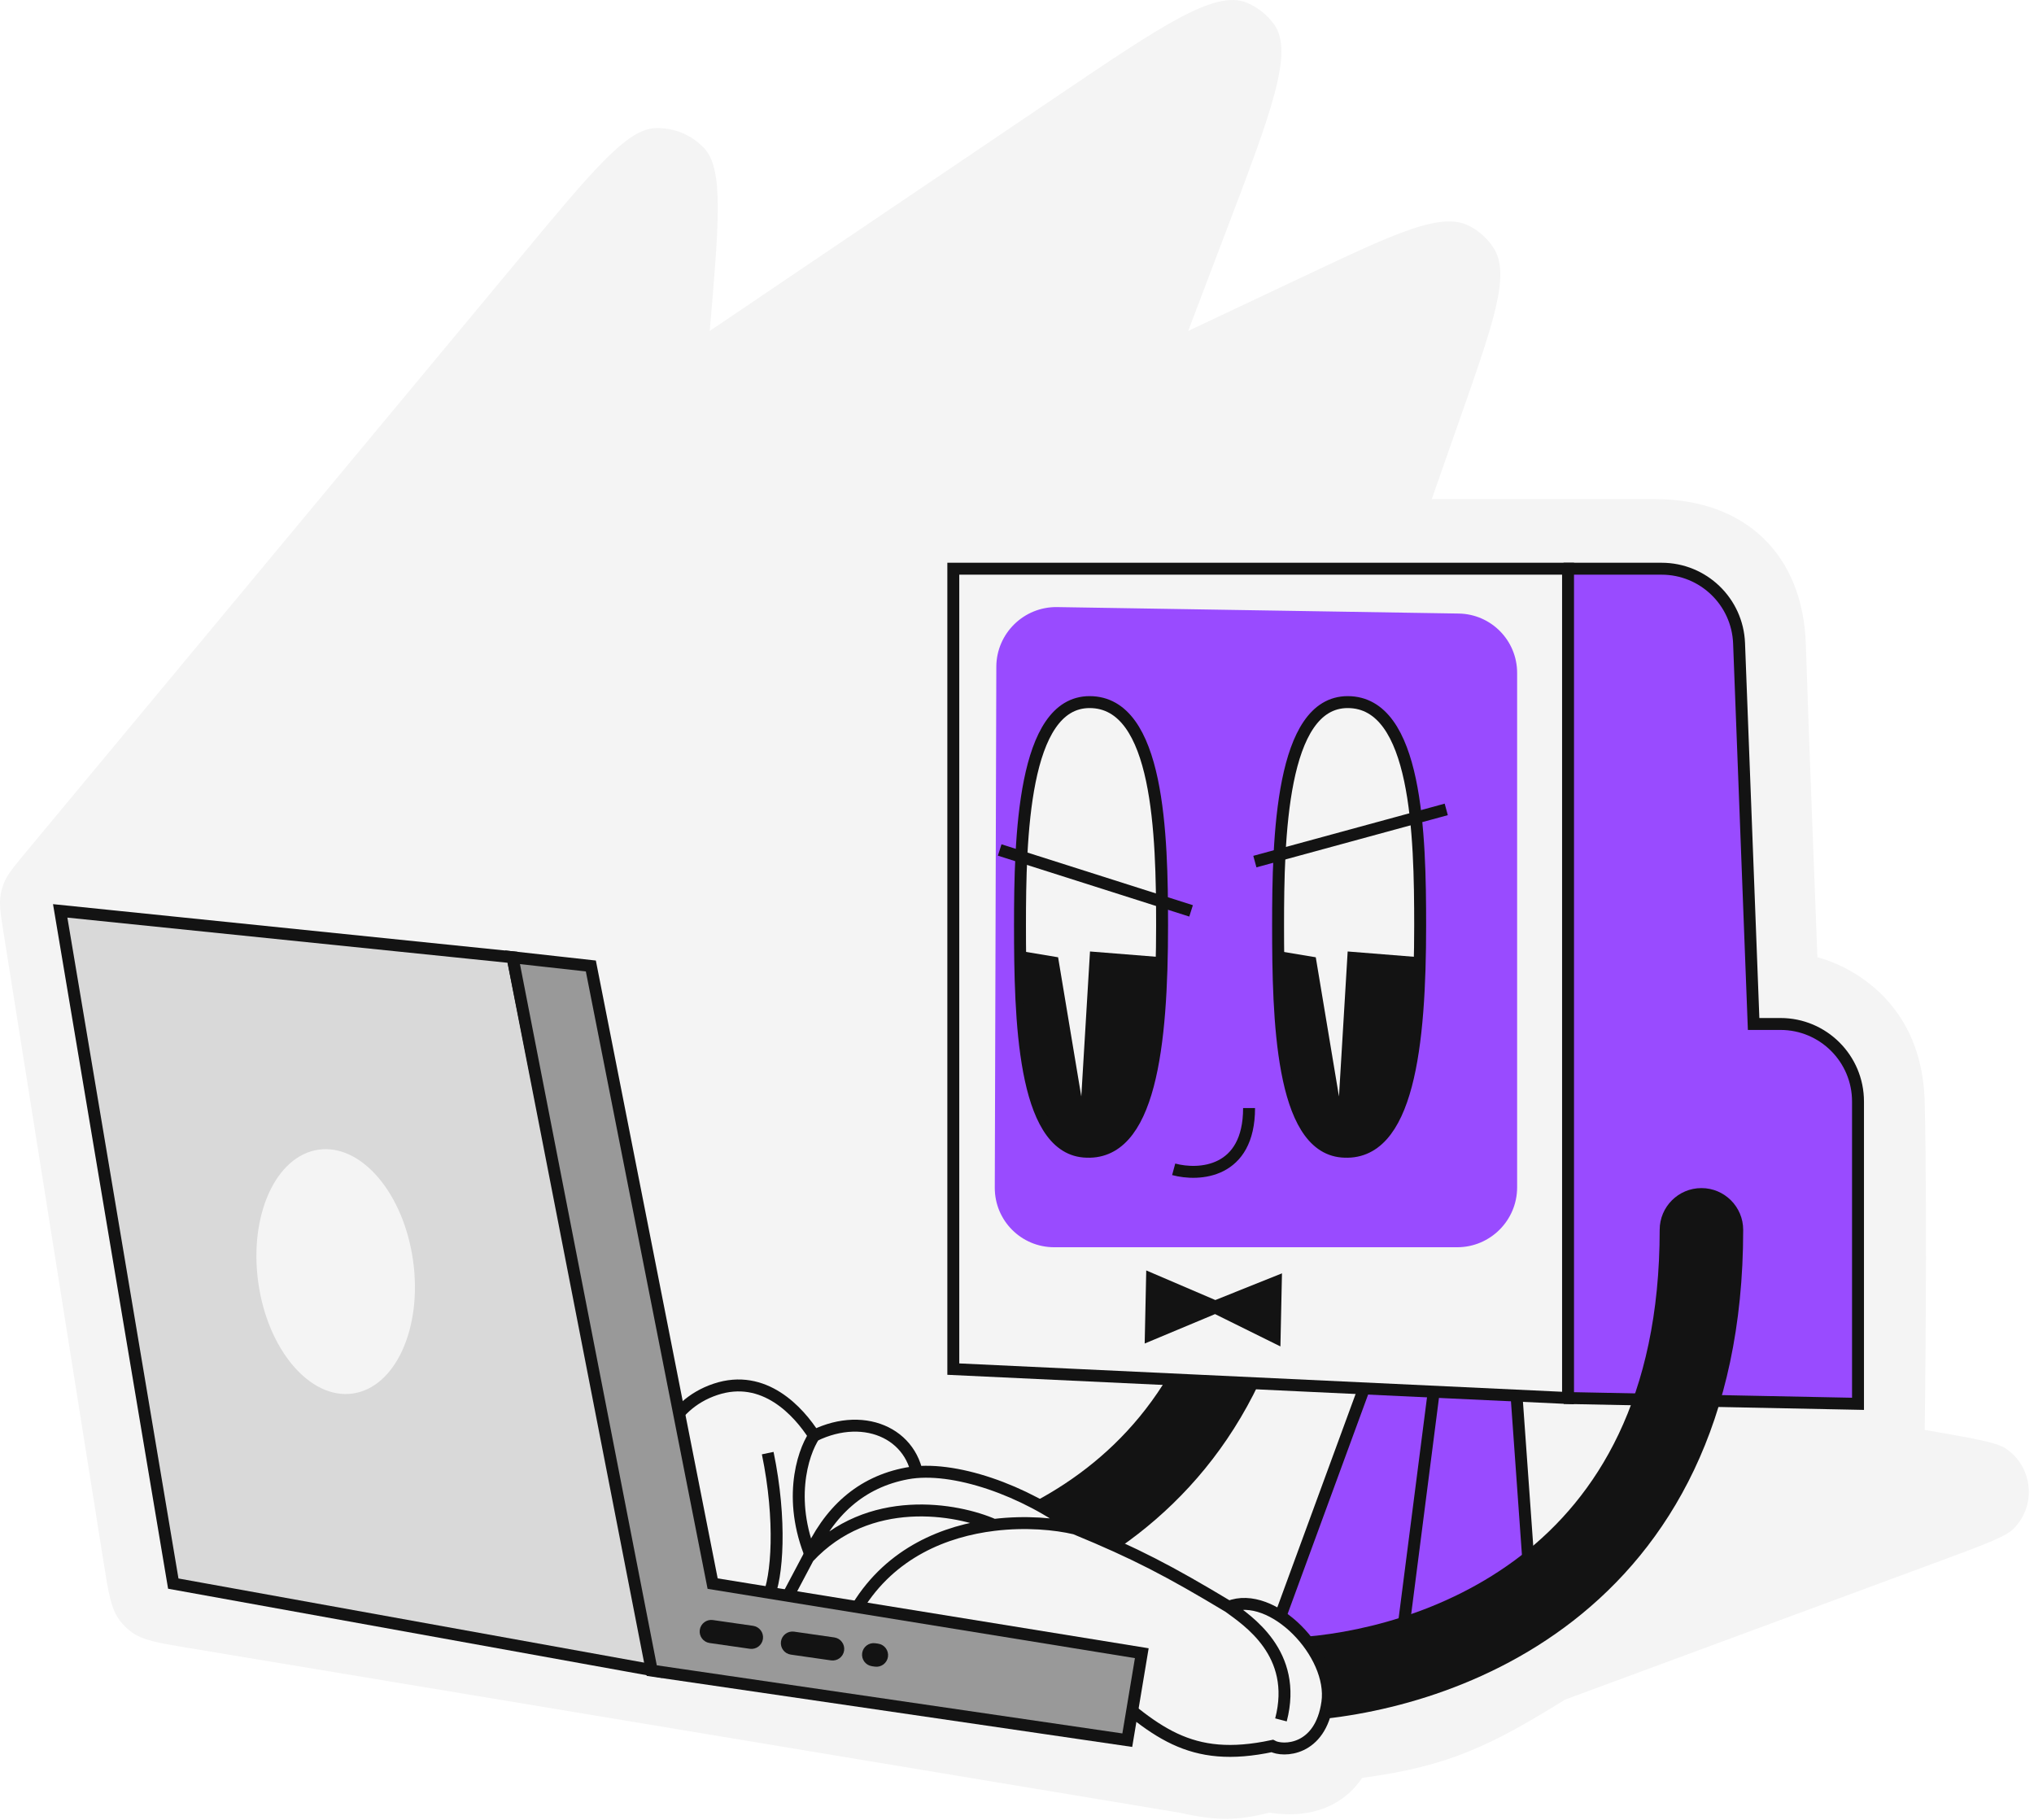
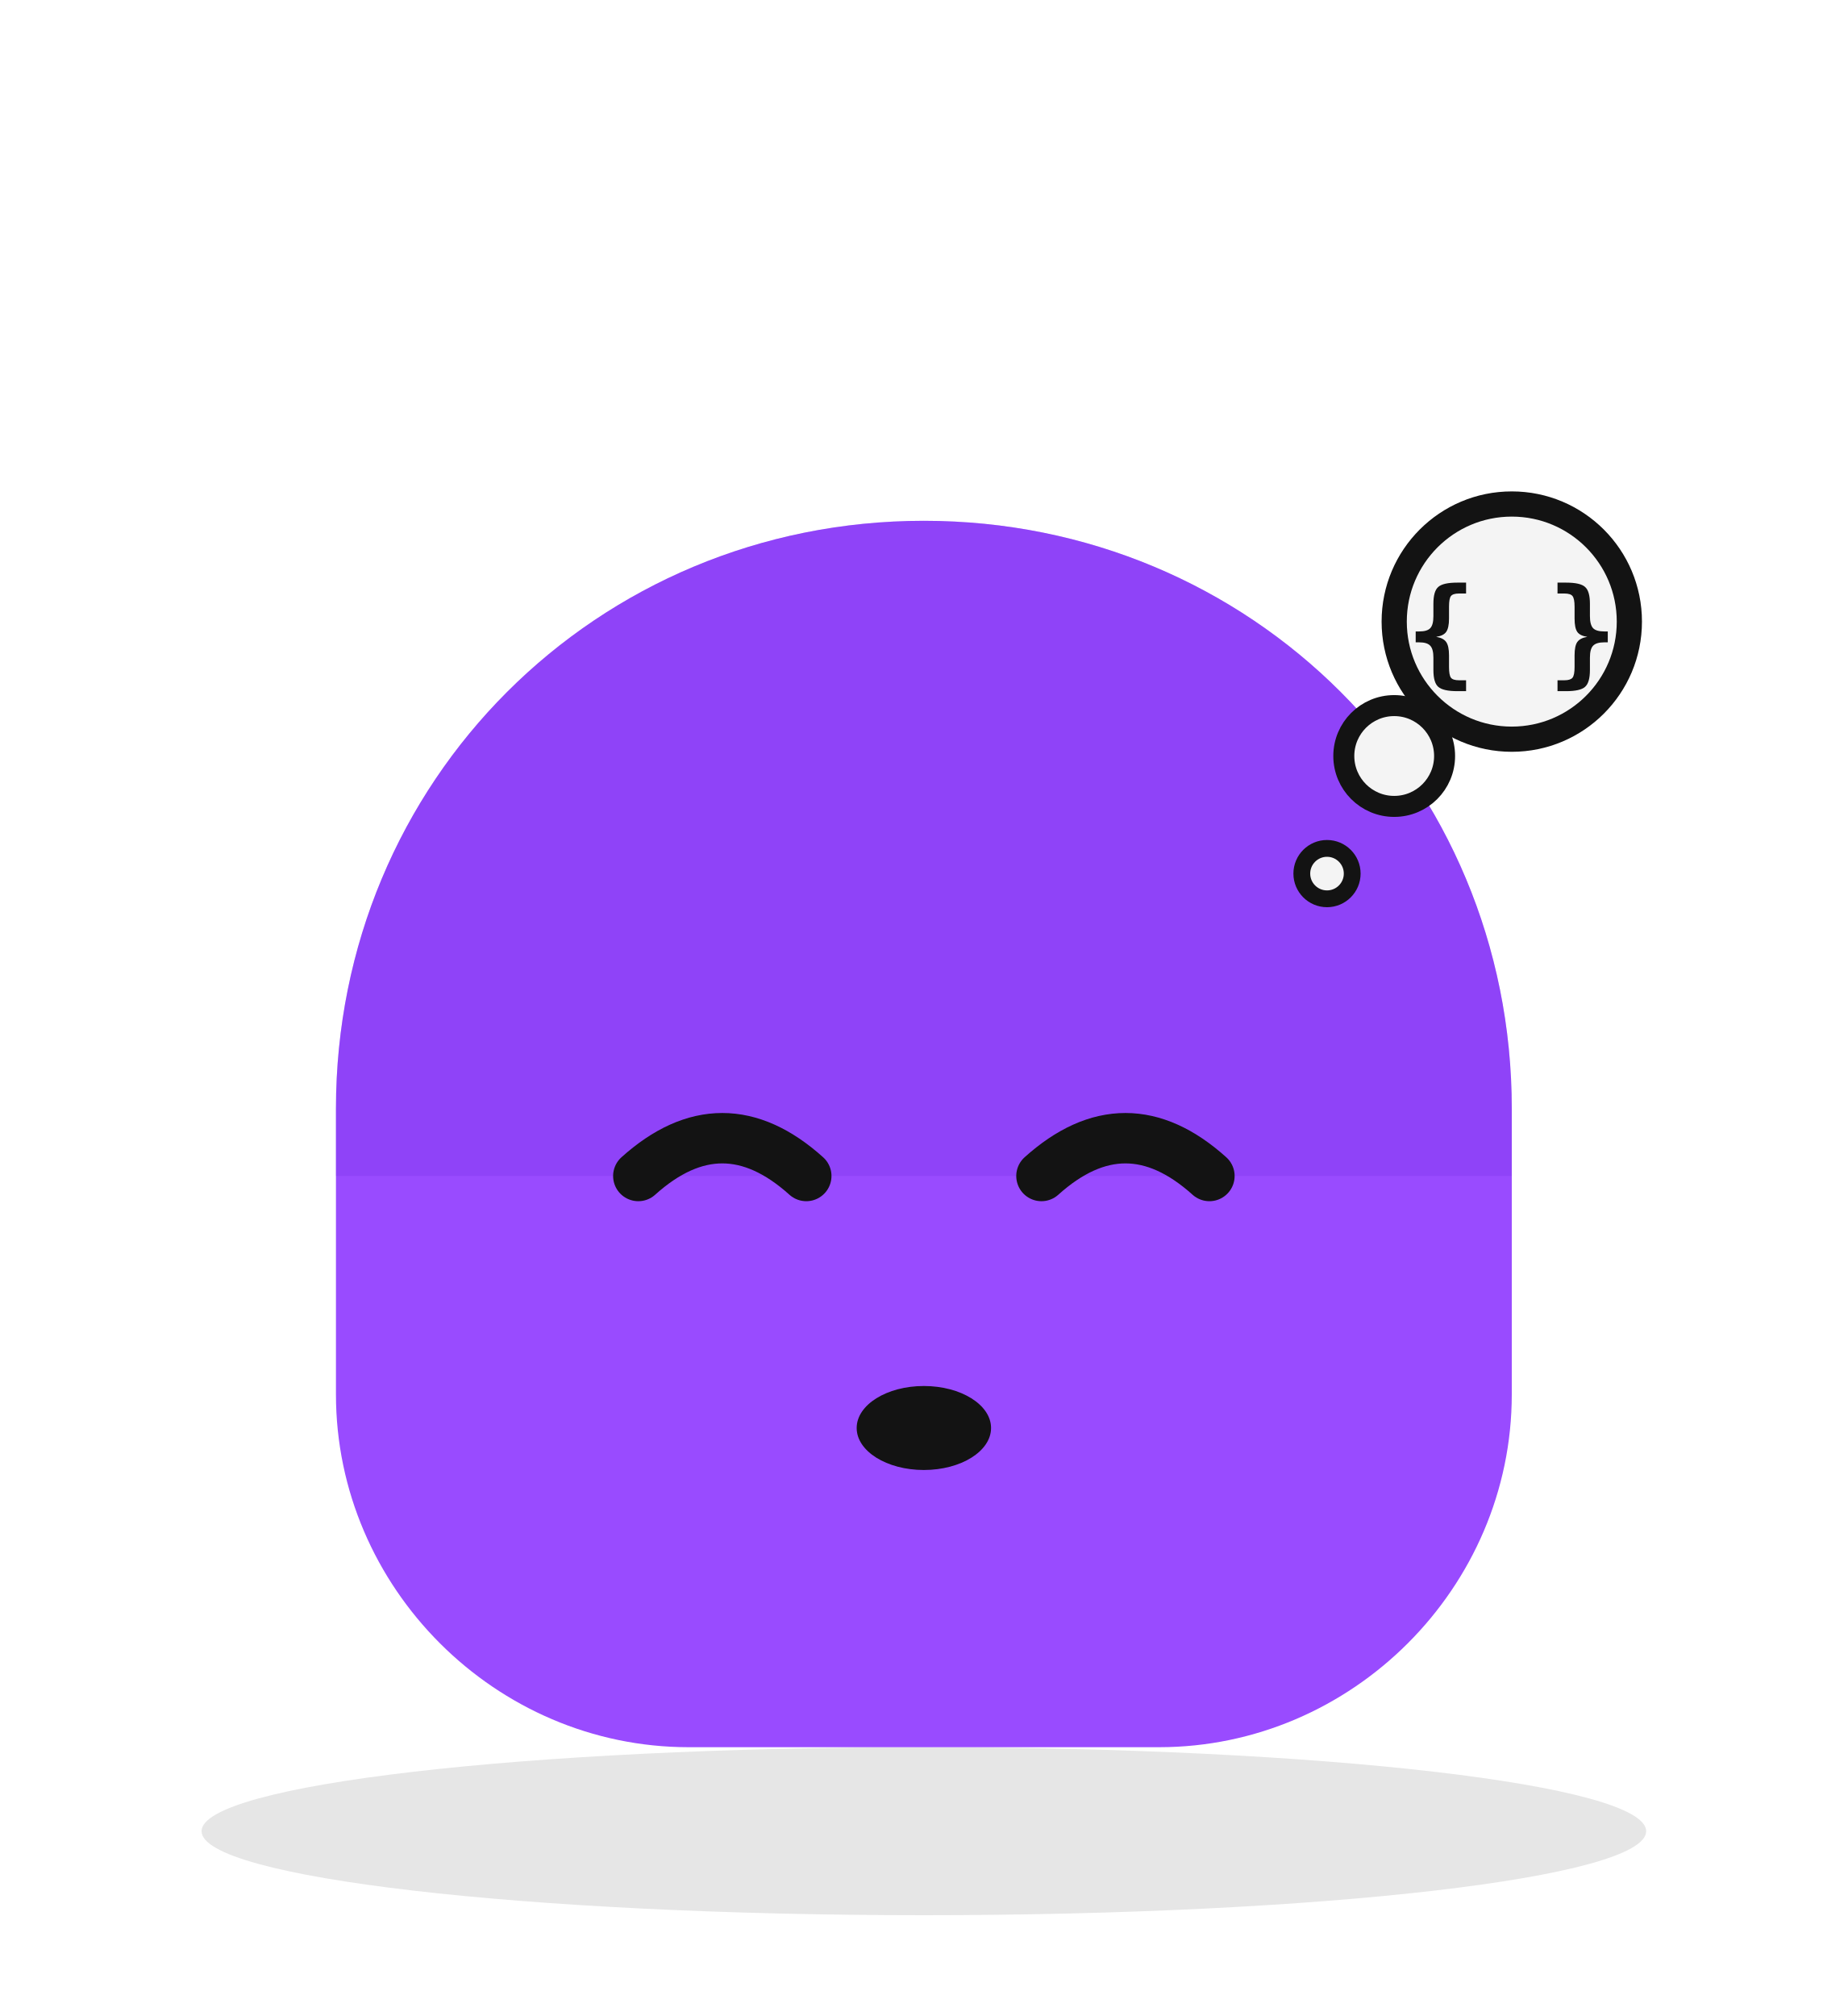
- <svg xmlns="http://www.w3.org/2000/svg" width="341" height="305" viewBox="0 0 341 305" fill="none">
-   <path d="M87.668 42.621L4.41 142.79C2.251 145.387 1.172 146.686 0.596 148.209C0.381 148.777 0.22 149.364 0.115 149.962C-0.168 151.566 0.097 153.233 0.627 156.569L17.371 261.933C18.195 267.12 18.608 269.713 20.059 271.644C20.594 272.357 21.225 272.992 21.934 273.533C23.854 274.998 26.445 275.428 31.626 276.289L197.74 303.9C204.466 305.402 207.625 305.151 212.81 303.9C220.169 305.045 225.449 302.441 228.366 298.066C243.192 296.093 250.258 292.429 262.396 284.94L324.715 261.903C332.334 259.086 336.143 257.678 337.468 256.396C341.48 252.509 340.874 245.909 336.219 242.819C334.683 241.8 330.681 241.11 322.677 239.73C322.677 239.73 323.163 205.214 322.677 184.796C322.19 164.379 304.689 160.49 304.689 160.49C304.689 160.49 303.231 123.057 302.745 107.987C302.259 92.917 292.536 83.68 277.466 83.68H240.033L244.922 69.729C250.479 53.871 253.258 45.943 250.373 41.529C249.359 39.979 247.96 38.718 246.313 37.871C241.624 35.459 234.026 39.045 218.83 46.218L199.198 55.484L205.556 38.752C213.154 18.757 216.953 8.759 213.602 4.093C212.438 2.472 210.843 1.209 208.999 0.447C203.688 -1.747 194.826 4.241 177.103 16.216L118.986 55.484C120.544 37.404 121.324 28.364 118.096 24.89C115.964 22.596 112.934 21.351 109.805 21.485C105.067 21.687 99.267 28.665 87.668 42.621Z" fill="#F4F4F4" />
-   <path d="M278.565 95.347H262.882L240.52 171.671L262.882 234.382L311.495 235.354V184.671C311.495 177.491 305.675 171.671 298.495 171.671H293.994L291.555 107.851C291.289 100.869 285.552 95.347 278.565 95.347Z" fill="#994BFF" stroke="#131313" stroke-width="2" />
-   <path d="M243.41 232.725V278.634L211.349 279.988L229.966 229.257L243.41 232.725Z" fill="#994BFF" stroke="#131313" stroke-width="2" />
-   <path d="M254.158 232.74L256.969 272.083L234.423 279.599L240.882 229.314L254.158 232.74Z" fill="#994BFF" stroke="#131313" stroke-width="2" />
-   <path d="M136.487 240.702C145.238 236.397 153.988 240.702 153.988 249.452L142.321 269.87L115.584 268.898L109.75 247.508C109.75 243.781 111.792 235.646 119.959 232.924C128.126 230.201 133.895 236.651 136.487 240.702Z" fill="#F4F4F4" />
-   <path d="M136.487 240.702C145.238 236.397 153.988 240.702 153.988 249.452L142.321 269.87L115.584 268.898L109.75 247.508C109.75 243.781 111.792 235.646 119.959 232.924C128.126 230.201 133.895 236.651 136.487 240.702ZM136.487 240.702C134.543 243.619 131.821 251.98 136.487 262.092M128.709 267.925C130.33 264.523 131.043 254.897 128.709 243.619" stroke="#131313" stroke-width="2" />
-   <path d="M219.325 191.602C219.325 187.736 216.191 184.602 212.325 184.602C208.459 184.602 205.325 187.736 205.325 191.602H212.325H219.325ZM144.266 266.953L144.628 273.944C156.508 273.328 175.051 269.404 190.795 257.167C206.871 244.67 219.325 224.029 219.325 191.602H212.325H205.325C205.325 219.942 194.686 236.41 182.203 246.113C169.386 256.076 153.9 259.444 143.903 259.963L144.266 266.953Z" fill="#131313" />
-   <path d="M159.822 229.534V95.347H262.883V234.382L159.822 229.534Z" fill="#F4F4F4" stroke="#131313" stroke-width="2" />
-   <path d="M166.775 199.117L167.033 111.791C167.049 106.201 171.647 101.69 177.238 101.78L244.549 102.862C249.992 102.949 254.346 107.373 254.346 112.816L254.346 199.061C254.346 204.6 249.842 209.103 244.302 209.103L176.732 209.103C171.214 209.103 166.758 204.634 166.775 199.117Z" fill="#994BFF" />
-   <path d="M191.906 225.245L192.168 212.992L203.752 217.954L214.923 213.478L214.661 225.731L203.702 220.311L191.906 225.245Z" fill="#131313" />
-   <path d="M194.823 155.142C194.823 140.072 194.336 117.709 182.669 117.709C171.488 117.709 171.002 140.558 171.002 155.142C171.002 170.698 171.488 192.173 181.697 193.061C192.878 194.033 194.823 175.073 194.823 155.142Z" fill="#F4F4F4" stroke="#131313" stroke-width="2" />
-   <path d="M238.09 155.142C238.09 140.072 237.604 117.709 225.937 117.709C214.756 117.709 214.27 140.558 214.27 155.142C214.27 170.698 214.756 192.173 224.965 193.061C236.146 194.033 238.09 175.073 238.09 155.142Z" fill="#F4F4F4" stroke="#131313" stroke-width="2" />
-   <path d="M210.379 144.447L242.464 135.697" stroke="#131313" stroke-width="2" />
-   <path d="M167.6 142.502L199.685 152.711" stroke="#131313" stroke-width="2" />
-   <path d="M220.589 160.489L214.756 159.517C214.27 172.643 216.214 191.894 225.937 193.061C235.66 194.227 238.09 171.509 238.09 160.489L225.937 159.517L224.479 183.824L220.589 160.489Z" fill="#131313" />
-   <path d="M177.39 160.489L171.557 159.517C171.07 172.643 173.015 191.894 182.738 193.061C192.46 194.227 194.891 171.509 194.891 160.489L182.738 159.517L181.279 183.824L177.39 160.489Z" fill="#131313" />
-   <path d="M196.768 196.037C200.981 197.178 209.407 196.722 209.407 185.769" stroke="#131313" stroke-width="2" />
-   <path d="M292.245 206.186C292.245 202.32 289.111 199.186 285.245 199.186C281.379 199.186 278.245 202.32 278.245 206.186H285.245H292.245ZM217.186 281.537L217.548 288.528C229.428 287.912 247.971 283.988 263.715 271.751C279.791 259.254 292.245 238.613 292.245 206.186H285.245H278.245C278.245 234.526 267.606 250.994 255.123 260.697C242.306 270.66 226.82 274.028 216.823 274.547L217.186 281.537Z" fill="#131313" />
-   <path d="M180.238 256.258C190.433 260.453 196.063 263.41 206.004 269.384C213.296 266.467 223.699 277.259 222.532 285.426C221.365 293.593 215.078 293.691 213.296 292.718C199.446 295.666 193.58 290.465 183.155 281.051L131.139 269.384L135.514 261.12C138.917 253.341 144.359 248.462 152.043 247.022C159.821 245.563 171.974 249.938 180.238 256.258Z" fill="#F4F4F4" />
-   <path d="M206.004 269.384C196.063 263.41 190.433 260.453 180.238 256.258M206.004 269.384C213.296 266.467 223.699 277.259 222.532 285.426C221.365 293.593 215.078 293.691 213.296 292.718C199.446 295.666 193.58 290.465 183.155 281.051L131.139 269.384L135.514 261.12M206.004 269.384C209.082 271.653 217.671 277.162 214.754 288.343M180.238 256.258C171.974 249.938 159.821 245.563 152.043 247.022C144.359 248.462 138.917 253.341 135.514 261.12M180.238 256.258C176.954 255.485 171.996 255.004 166.627 255.657M135.514 261.12C145.626 250.23 160.469 252.941 166.627 255.657M143.778 269.384C149.402 260.245 158.486 256.648 166.627 255.657" stroke="#131313" stroke-width="2" />
-   <path d="M85.929 160.489L10.092 152.711L29.051 265.495L109.75 280.079L85.929 160.489Z" fill="#D9D9D9" stroke="#131313" stroke-width="2" />
-   <path d="M99.055 161.948L85.93 160.49L109.264 280.079L188.99 291.746L191.421 277.162L119.473 265.495L99.055 161.948Z" fill="#999999" stroke="#131313" stroke-width="2" />
-   <ellipse cx="56.275" cy="213.186" rx="13.105" ry="20.64" transform="rotate(-7.89636 56.2749 213.186)" fill="#F4F4F4" />
-   <rect x="117.596" y="271.328" width="10.695" height="3.889" rx="1.945" transform="rotate(8.17705 117.596 271.328)" fill="#131313" />
-   <rect x="131.207" y="273.273" width="10.695" height="3.889" rx="1.945" transform="rotate(8.17705 131.207 273.273)" fill="#131313" />
-   <rect x="144.818" y="275.218" width="4.371" height="3.889" rx="1.945" transform="rotate(8.17705 144.818 275.218)" fill="#131313" />
+ <svg xmlns="http://www.w3.org/2000/svg" viewBox="0 0 220 240" fill="none">
+   <ellipse cx="110" cy="218" rx="86" ry="10" fill="#000" opacity="0.10" />
+   <path d="M40 132c0-39 31-70 70-70s70 31 70 70v34c0 23-19 42-42 42H82c-23 0-42-19-42-42v-34Z" fill="#994BFF" />
+   <path d="M40 132c0-39 31-70 70-70s70 31 70 70v8H40v-8Z" fill="#7A30E6" opacity="0.30" />
+   <path d="M76 140q10-9 20 0" stroke="#131313" stroke-width="6" stroke-linecap="round" fill="none" />
+   <path d="M124 140q10-9 20 0" stroke="#131313" stroke-width="6" stroke-linecap="round" fill="none" />
+   <ellipse cx="110" cy="170" rx="8" ry="5" fill="#131313" />
+   <circle cx="180" cy="74" r="14" fill="#F4F4F4" stroke="#131313" stroke-width="3" />
+   <circle cx="166" cy="90" r="6" fill="#F4F4F4" stroke="#131313" stroke-width="2.5" />
+   <circle cx="158" cy="104" r="3" fill="#F4F4F4" stroke="#131313" stroke-width="2" />
+   <text x="180" y="80" text-anchor="middle" font-family="monospace" font-size="14" font-weight="700" fill="#131313">{ }</text>
</svg>
